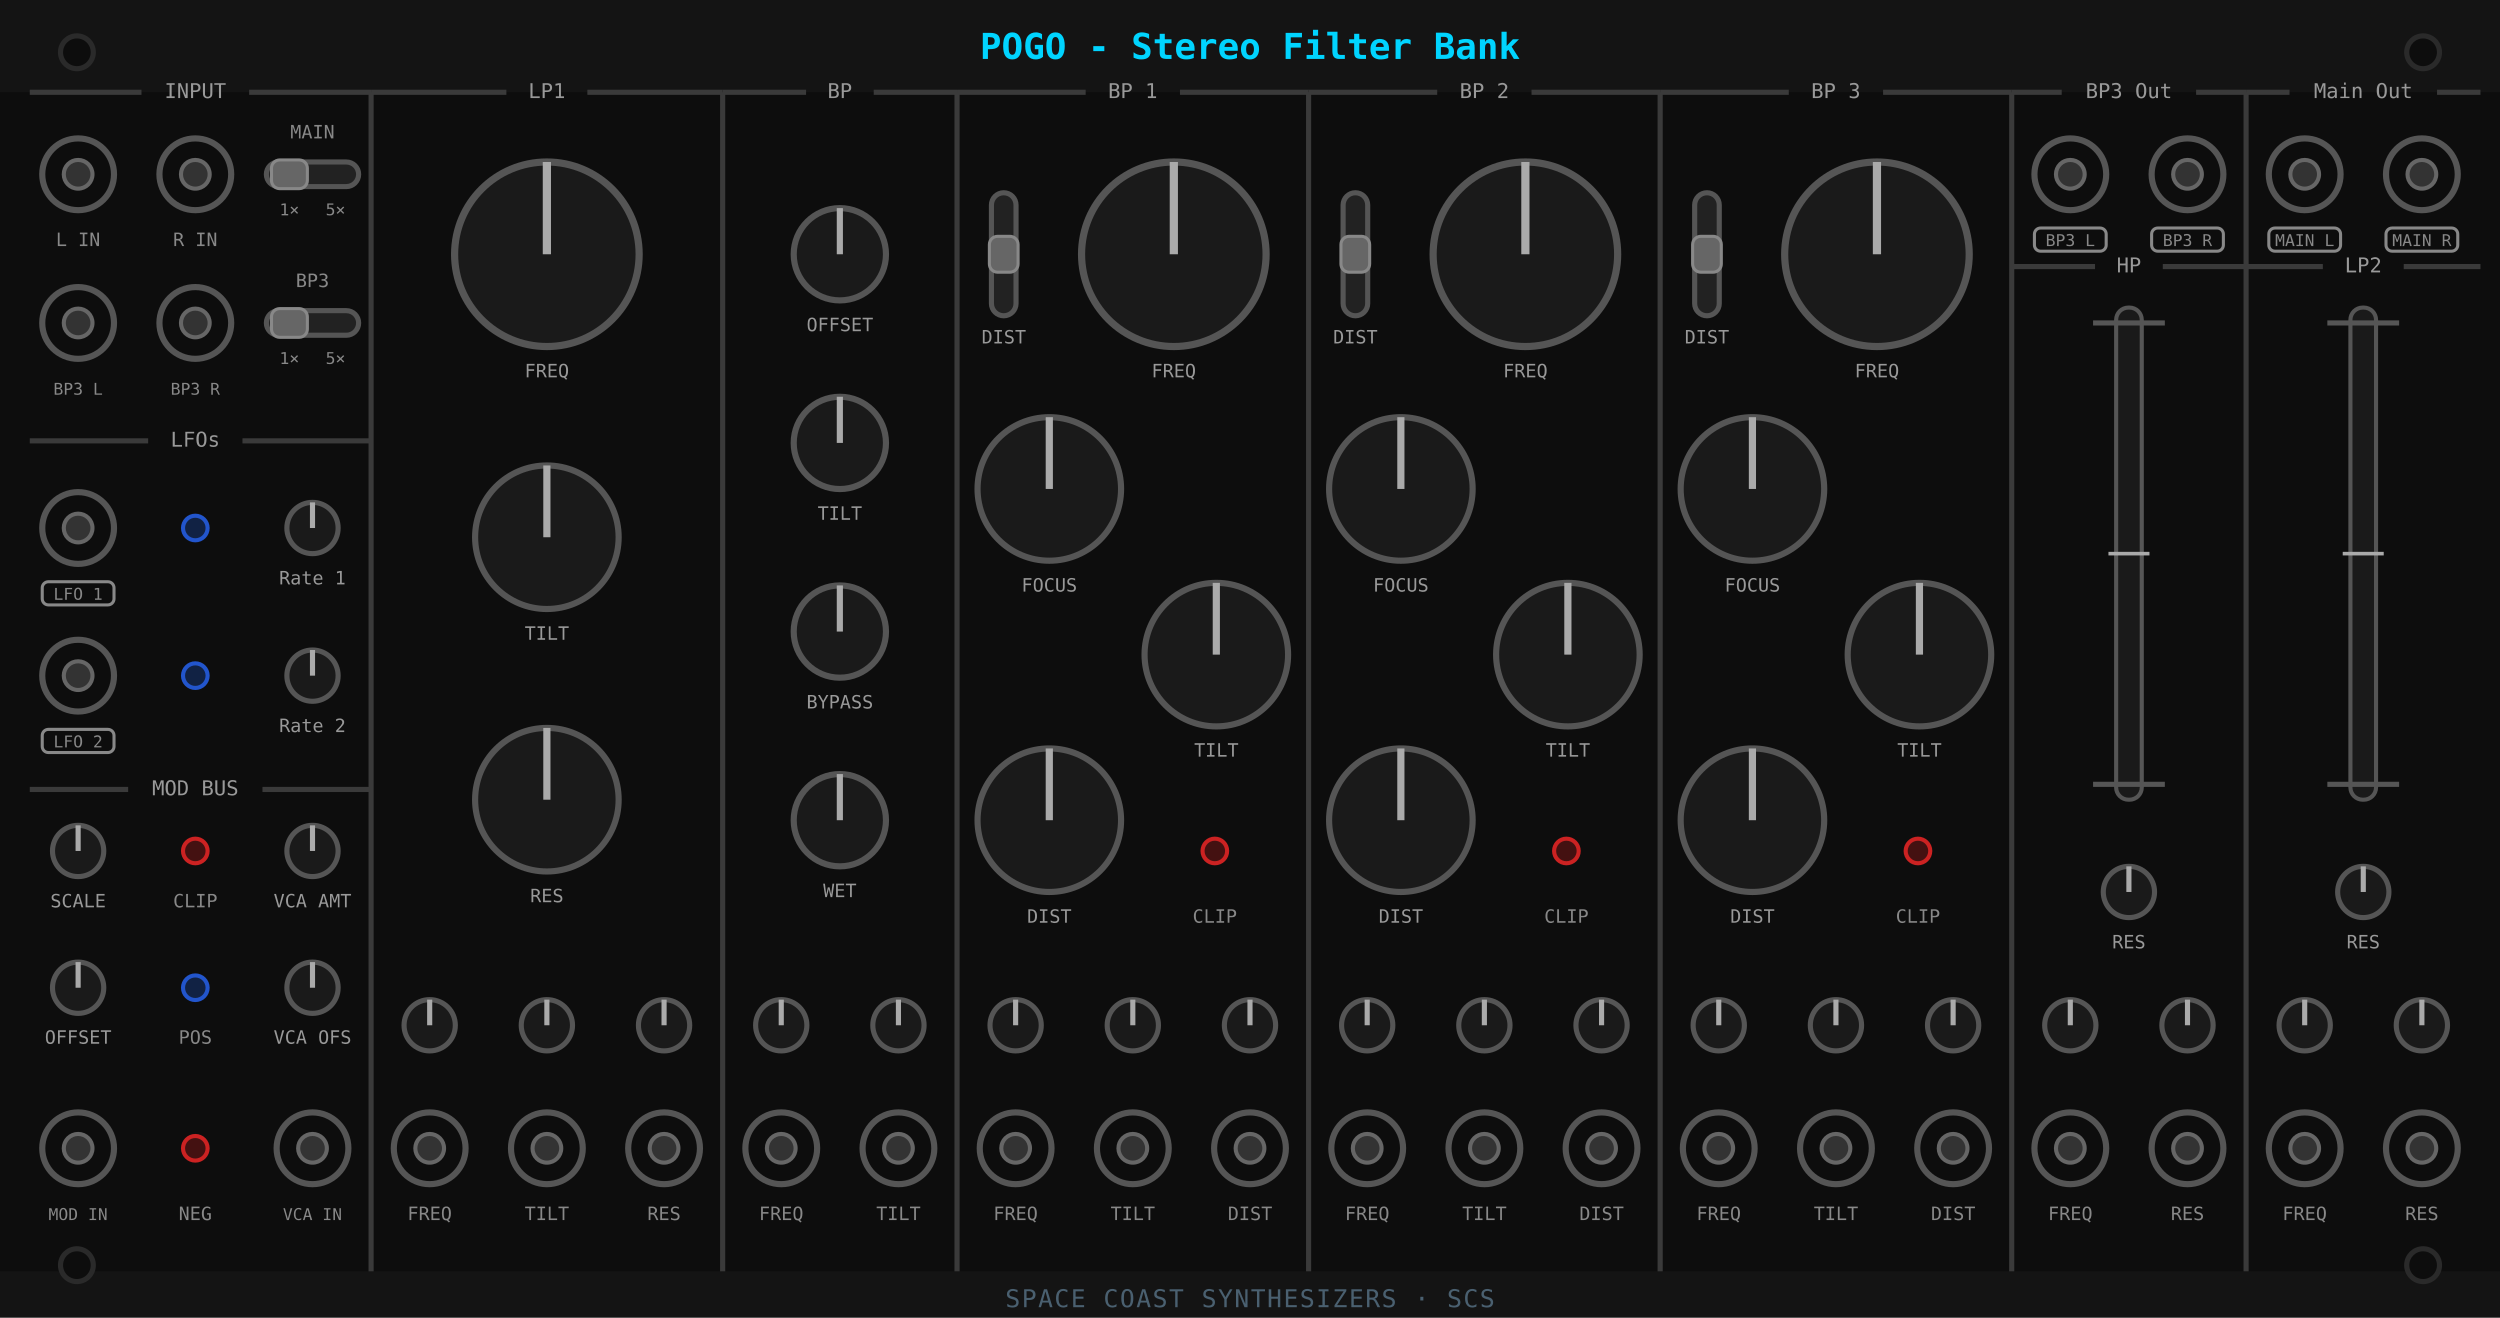
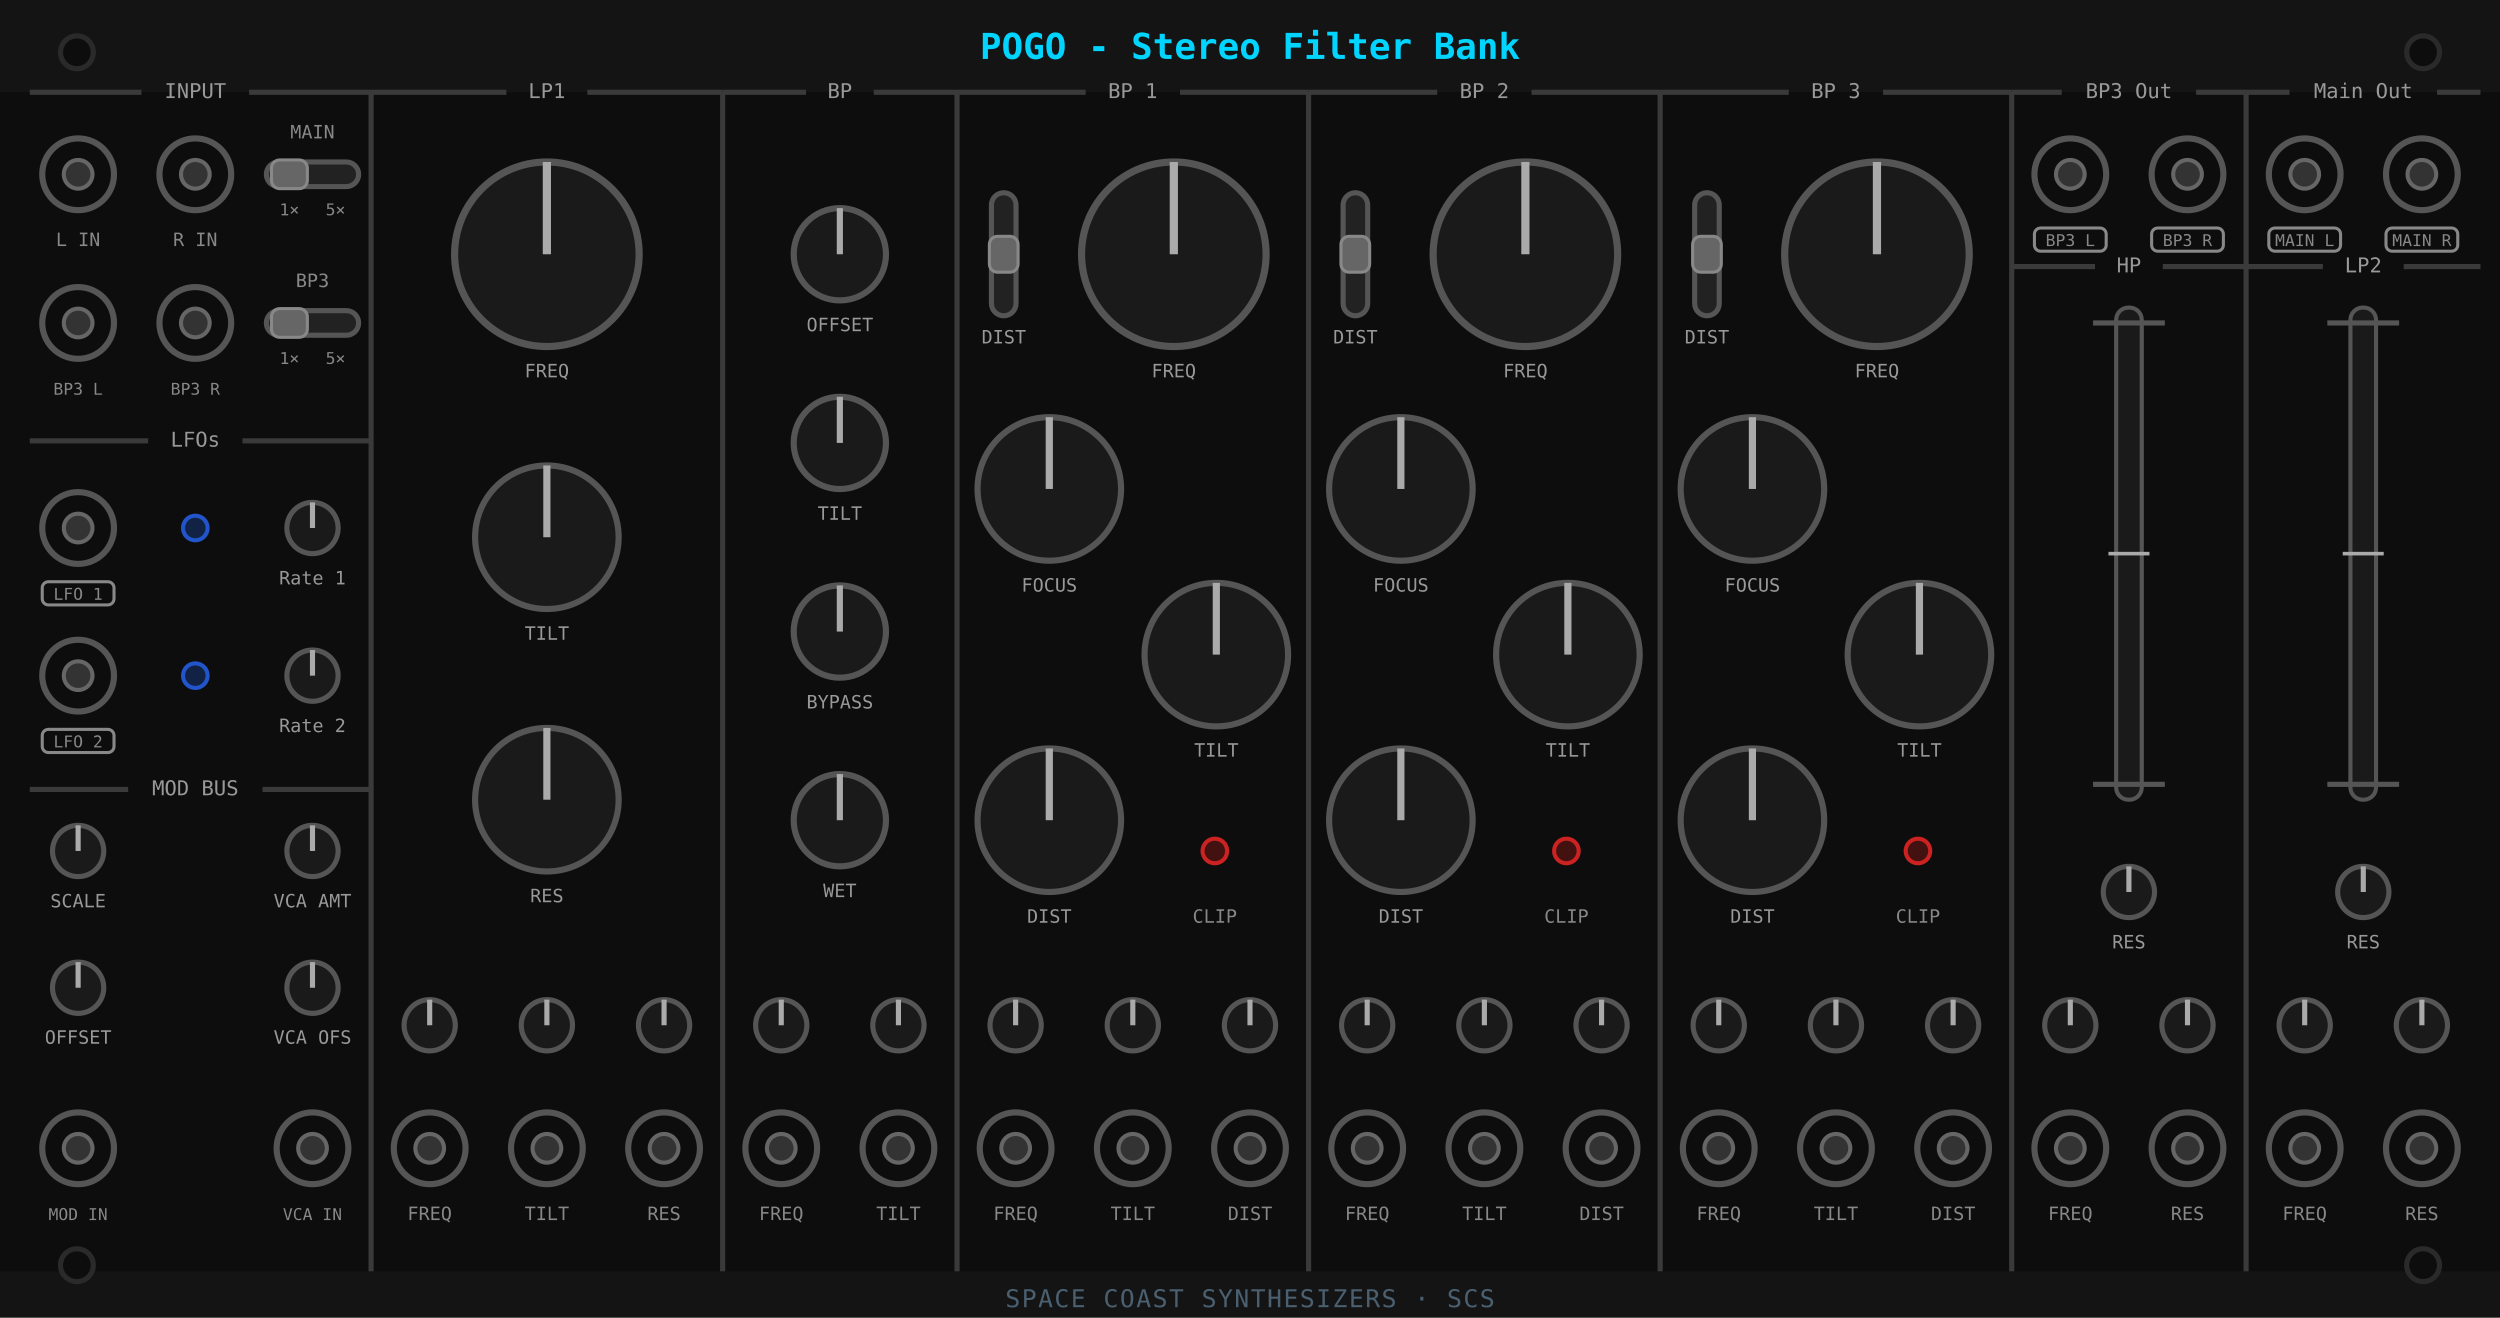
<svg xmlns="http://www.w3.org/2000/svg" width="243.84mm" height="128.5mm" viewBox="0 0 243.84 128.5">
  <rect x="0" y="0" width="243.84" height="128.5" fill="#0d0d0d" />
  <rect x="0" y="0" width="243.84" height="9.0" fill="#141414" />
  <rect x="0" y="124.0" width="243.84" height="4.5" fill="#141414" />
  <circle cx="7.5" cy="5.1" r="1.6" fill="#0d0d0d" stroke="#2a2a2a" stroke-width="0.5" />
  <circle cx="236.34" cy="5.1" r="1.6" fill="#0d0d0d" stroke="#2a2a2a" stroke-width="0.5" />
  <circle cx="7.5" cy="123.4" r="1.6" fill="#0d0d0d" stroke="#2a2a2a" stroke-width="0.5" />
  <circle cx="236.34" cy="123.4" r="1.6" fill="#0d0d0d" stroke="#2a2a2a" stroke-width="0.5" />
  <text x="121.92" y="5.75" fill="#00d4ff" font-family="monospace" font-size="3.5" font-weight="bold" text-anchor="middle">POGO - Stereo Filter Bank</text>
  <text x="121.92" y="127.5" fill="#4a6070" font-family="monospace" font-size="2.4" text-anchor="middle" letter-spacing="0.15">SPACE COAST SYNTHESIZERS  ·  SCS</text>
  <line x1="36.195" y1="9.0" x2="36.195" y2="124.0" stroke="#3a3a3a" stroke-width="0.5" />
  <line x1="70.485" y1="9.0" x2="70.485" y2="124.0" stroke="#3a3a3a" stroke-width="0.5" />
  <line x1="93.345" y1="9.0" x2="93.345" y2="124.0" stroke="#3a3a3a" stroke-width="0.5" />
  <line x1="127.635" y1="9.0" x2="127.635" y2="124.0" stroke="#3a3a3a" stroke-width="0.5" />
  <line x1="161.925" y1="9.0" x2="161.925" y2="124.0" stroke="#3a3a3a" stroke-width="0.5" />
  <line x1="196.215" y1="9.0" x2="196.215" y2="124.0" stroke="#3a3a3a" stroke-width="0.5" />
  <line x1="219.075" y1="9.0" x2="219.075" y2="124.0" stroke="#3a3a3a" stroke-width="0.5" />
  <line x1="2.905" y1="9.0" x2="13.80" y2="9.0" stroke="#3a3a3a" stroke-width="0.5" />
  <line x1="24.30" y1="9.0" x2="36.195" y2="9.0" stroke="#3a3a3a" stroke-width="0.5" />
  <text x="19.05" y="9.0" fill="#999" font-family="monospace" font-size="2.0" text-anchor="middle" dominant-baseline="middle">INPUT</text>
  <line x1="2.905" y1="43.0" x2="14.45" y2="43.0" stroke="#3a3a3a" stroke-width="0.5" />
  <line x1="23.65" y1="43.0" x2="36.195" y2="43.0" stroke="#3a3a3a" stroke-width="0.5" />
  <text x="19.05" y="43.0" fill="#999" font-family="monospace" font-size="2.0" text-anchor="middle" dominant-baseline="middle">LFOs</text>
  <line x1="2.905" y1="77.0" x2="12.50" y2="77.0" stroke="#3a3a3a" stroke-width="0.5" />
  <line x1="25.60" y1="77.0" x2="36.195" y2="77.0" stroke="#3a3a3a" stroke-width="0.5" />
  <text x="19.05" y="77.0" fill="#999" font-family="monospace" font-size="2.0" text-anchor="middle" dominant-baseline="middle">MOD BUS</text>
  <line x1="36.195" y1="9.0" x2="49.39" y2="9.0" stroke="#3a3a3a" stroke-width="0.5" />
  <line x1="57.29" y1="9.0" x2="70.485" y2="9.0" stroke="#3a3a3a" stroke-width="0.5" />
  <text x="53.34" y="9.0" fill="#999" font-family="monospace" font-size="2.0" text-anchor="middle" dominant-baseline="middle">LP1</text>
  <line x1="70.485" y1="9.0" x2="78.62" y2="9.0" stroke="#3a3a3a" stroke-width="0.5" />
  <line x1="85.22" y1="9.0" x2="93.345" y2="9.0" stroke="#3a3a3a" stroke-width="0.5" />
  <text x="81.915" y="9.0" fill="#999" font-family="monospace" font-size="2.0" text-anchor="middle" dominant-baseline="middle">BP</text>
  <line x1="93.345" y1="9.0" x2="105.89" y2="9.0" stroke="#3a3a3a" stroke-width="0.5" />
  <line x1="115.09" y1="9.0" x2="127.635" y2="9.0" stroke="#3a3a3a" stroke-width="0.5" />
  <text x="110.49" y="9.0" fill="#999" font-family="monospace" font-size="2.0" text-anchor="middle" dominant-baseline="middle">BP 1</text>
  <line x1="127.635" y1="9.0" x2="140.18" y2="9.0" stroke="#3a3a3a" stroke-width="0.5" />
  <line x1="149.38" y1="9.0" x2="161.925" y2="9.0" stroke="#3a3a3a" stroke-width="0.5" />
  <text x="144.78" y="9.0" fill="#999" font-family="monospace" font-size="2.0" text-anchor="middle" dominant-baseline="middle">BP 2</text>
  <line x1="161.925" y1="9.0" x2="174.47" y2="9.0" stroke="#3a3a3a" stroke-width="0.5" />
  <line x1="183.67" y1="9.0" x2="196.215" y2="9.0" stroke="#3a3a3a" stroke-width="0.5" />
  <text x="179.07" y="9.0" fill="#999" font-family="monospace" font-size="2.0" text-anchor="middle" dominant-baseline="middle">BP 3</text>
  <line x1="196.215" y1="9.0" x2="201.09" y2="9.0" stroke="#3a3a3a" stroke-width="0.5" />
  <line x1="214.20" y1="9.0" x2="219.075" y2="9.0" stroke="#3a3a3a" stroke-width="0.5" />
  <text x="207.645" y="9.0" fill="#999" font-family="monospace" font-size="2.0" text-anchor="middle" dominant-baseline="middle">BP3 Out</text>
  <line x1="196.215" y1="26.0" x2="204.34" y2="26.0" stroke="#3a3a3a" stroke-width="0.5" />
  <line x1="210.95" y1="26.0" x2="219.075" y2="26.0" stroke="#3a3a3a" stroke-width="0.5" />
  <text x="207.645" y="26.0" fill="#999" font-family="monospace" font-size="2.0" text-anchor="middle" dominant-baseline="middle">HP</text>
  <line x1="219.075" y1="9.0" x2="223.31" y2="9.0" stroke="#3a3a3a" stroke-width="0.5" />
  <line x1="237.70" y1="9.0" x2="241.935" y2="9.0" stroke="#3a3a3a" stroke-width="0.5" />
  <text x="230.505" y="9.0" fill="#999" font-family="monospace" font-size="2.0" text-anchor="middle" dominant-baseline="middle">Main Out</text>
  <line x1="219.075" y1="26.0" x2="226.56" y2="26.0" stroke="#3a3a3a" stroke-width="0.5" />
  <line x1="234.45" y1="26.0" x2="241.935" y2="26.0" stroke="#3a3a3a" stroke-width="0.5" />
  <text x="230.505" y="26.0" fill="#999" font-family="monospace" font-size="2.0" text-anchor="middle" dominant-baseline="middle">LP2</text>
  <circle cx="7.62" cy="17.0" r="3.5" fill="none" stroke="#555" stroke-width="0.6" />
  <circle cx="7.62" cy="17.0" r="1.4" fill="#333" stroke="#666" stroke-width="0.4" />
  <text x="7.62" y="24.0" fill="#888" font-family="monospace" font-size="1.8" text-anchor="middle">L IN</text>
  <circle cx="19.05" cy="17.0" r="3.5" fill="none" stroke="#555" stroke-width="0.6" />
  <circle cx="19.05" cy="17.0" r="1.4" fill="#333" stroke="#666" stroke-width="0.4" />
  <text x="19.05" y="24.0" fill="#888" font-family="monospace" font-size="1.8" text-anchor="middle">R IN</text>
  <text x="30.48" y="13.5" fill="#888" font-family="monospace" font-size="1.8" text-anchor="middle">MAIN</text>
  <rect x="25.98" y="15.80" width="9" height="2.4" rx="1.2" fill="#222" stroke="#555" stroke-width="0.5" />
  <rect x="26.48" y="15.60" width="3.5" height="2.8" rx="0.8" fill="#666" stroke="#888" stroke-width="0.3" />
  <text x="28.23" y="21.0" fill="#888" font-family="monospace" font-size="1.6" text-anchor="middle">1×</text>
  <text x="32.73" y="21.0" fill="#888" font-family="monospace" font-size="1.6" text-anchor="middle">5×</text>
  <circle cx="7.62" cy="31.5" r="3.5" fill="none" stroke="#555" stroke-width="0.6" />
  <circle cx="7.62" cy="31.5" r="1.4" fill="#333" stroke="#666" stroke-width="0.4" />
  <text x="7.62" y="38.5" fill="#888" font-family="monospace" font-size="1.6" text-anchor="middle">BP3 L</text>
  <circle cx="19.05" cy="31.5" r="3.5" fill="none" stroke="#555" stroke-width="0.6" />
  <circle cx="19.05" cy="31.5" r="1.4" fill="#333" stroke="#666" stroke-width="0.4" />
  <text x="19.05" y="38.5" fill="#888" font-family="monospace" font-size="1.6" text-anchor="middle">BP3 R</text>
  <text x="30.48" y="28.0" fill="#888" font-family="monospace" font-size="1.8" text-anchor="middle">BP3</text>
  <rect x="25.98" y="30.30" width="9" height="2.4" rx="1.2" fill="#222" stroke="#555" stroke-width="0.5" />
  <rect x="26.48" y="30.10" width="3.5" height="2.8" rx="0.8" fill="#666" stroke="#888" stroke-width="0.3" />
  <text x="28.23" y="35.5" fill="#888" font-family="monospace" font-size="1.6" text-anchor="middle">1×</text>
  <text x="32.73" y="35.5" fill="#888" font-family="monospace" font-size="1.6" text-anchor="middle">5×</text>
  <circle cx="7.62" cy="51.5" r="3.5" fill="none" stroke="#555" stroke-width="0.6" />
  <circle cx="7.62" cy="51.5" r="1.4" fill="#333" stroke="#666" stroke-width="0.4" />
  <rect x="4.12" y="56.74" width="7.0" height="2.26" rx="0.6" fill="none" stroke="#888" stroke-width="0.3" />
  <text x="7.62" y="58.5" fill="#888" font-family="monospace" font-size="1.6" text-anchor="middle">LFO 1</text>
  <circle cx="19.05" cy="51.5" r="1.2" fill="#112244" stroke="#2255cc" stroke-width="0.4" />
  <circle cx="30.48" cy="51.5" r="2.5" fill="#1a1a1a" stroke="#555" stroke-width="0.5" />
  <line x1="30.48" y1="51.5" x2="30.48" y2="49.0" stroke="#aaa" stroke-width="0.5" />
  <text x="30.48" y="57.0" fill="#999" font-family="monospace" font-size="1.8" text-anchor="middle">Rate 1</text>
  <circle cx="7.62" cy="65.9" r="3.5" fill="none" stroke="#555" stroke-width="0.6" />
  <circle cx="7.62" cy="65.9" r="1.4" fill="#333" stroke="#666" stroke-width="0.4" />
  <rect x="4.12" y="71.14" width="7.0" height="2.26" rx="0.6" fill="none" stroke="#888" stroke-width="0.3" />
  <text x="7.62" y="72.9" fill="#888" font-family="monospace" font-size="1.6" text-anchor="middle">LFO 2</text>
  <circle cx="19.05" cy="65.9" r="1.2" fill="#112244" stroke="#2255cc" stroke-width="0.4" />
  <circle cx="30.48" cy="65.9" r="2.5" fill="#1a1a1a" stroke="#555" stroke-width="0.5" />
  <line x1="30.48" y1="65.9" x2="30.48" y2="63.4" stroke="#aaa" stroke-width="0.5" />
  <text x="30.48" y="71.4" fill="#999" font-family="monospace" font-size="1.8" text-anchor="middle">Rate 2</text>
  <circle cx="7.62" cy="83.0" r="2.5" fill="#1a1a1a" stroke="#555" stroke-width="0.5" />
  <line x1="7.62" y1="83.0" x2="7.62" y2="80.5" stroke="#aaa" stroke-width="0.5" />
  <text x="7.62" y="88.5" fill="#999" font-family="monospace" font-size="1.8" text-anchor="middle">SCALE</text>
  <circle cx="30.48" cy="83.0" r="2.5" fill="#1a1a1a" stroke="#555" stroke-width="0.5" />
  <line x1="30.48" y1="83.0" x2="30.48" y2="80.5" stroke="#aaa" stroke-width="0.5" />
  <text x="30.48" y="88.5" fill="#999" font-family="monospace" font-size="1.8" text-anchor="middle">VCA AMT</text>
-   <circle cx="19.05" cy="83.0" r="1.2" fill="#441111" stroke="#cc2222" stroke-width="0.4" />
-   <text x="19.05" y="88.5" fill="#888" font-family="monospace" font-size="1.8" text-anchor="middle">CLIP</text>
  <circle cx="7.62" cy="96.34" r="2.5" fill="#1a1a1a" stroke="#555" stroke-width="0.5" />
  <line x1="7.62" y1="96.34" x2="7.62" y2="93.84" stroke="#aaa" stroke-width="0.5" />
  <text x="7.62" y="101.8" fill="#999" font-family="monospace" font-size="1.8" text-anchor="middle">OFFSET</text>
  <circle cx="30.48" cy="96.34" r="2.5" fill="#1a1a1a" stroke="#555" stroke-width="0.5" />
  <line x1="30.48" y1="96.34" x2="30.48" y2="93.84" stroke="#aaa" stroke-width="0.5" />
  <text x="30.48" y="101.8" fill="#999" font-family="monospace" font-size="1.8" text-anchor="middle">VCA OFS</text>
-   <circle cx="19.05" cy="96.34" r="1.2" fill="#112244" stroke="#2255cc" stroke-width="0.4" />
-   <text x="19.05" y="101.8" fill="#888" font-family="monospace" font-size="1.8" text-anchor="middle">POS</text>
  <circle cx="7.62" cy="112.0" r="3.5" fill="none" stroke="#555" stroke-width="0.6" />
  <circle cx="7.62" cy="112.0" r="1.4" fill="#333" stroke="#666" stroke-width="0.4" />
  <text x="7.62" y="119.0" fill="#888" font-family="monospace" font-size="1.6" text-anchor="middle">MOD IN</text>
-   <circle cx="19.05" cy="112.0" r="1.2" fill="#441111" stroke="#cc2222" stroke-width="0.4" />
-   <text x="19.05" y="119.0" fill="#888" font-family="monospace" font-size="1.8" text-anchor="middle">NEG</text>
  <circle cx="30.48" cy="112.0" r="3.5" fill="none" stroke="#555" stroke-width="0.6" />
  <circle cx="30.48" cy="112.0" r="1.4" fill="#333" stroke="#666" stroke-width="0.4" />
  <text x="30.48" y="119.0" fill="#888" font-family="monospace" font-size="1.6" text-anchor="middle">VCA IN</text>
  <circle cx="53.34" cy="24.8" r="9.0" fill="#1a1a1a" stroke="#555" stroke-width="0.7" />
  <line x1="53.34" y1="24.8" x2="53.34" y2="15.8" stroke="#aaa" stroke-width="0.8" />
  <text x="53.34" y="36.8" fill="#999" font-family="monospace" font-size="1.8" text-anchor="middle">FREQ</text>
  <circle cx="53.34" cy="52.4" r="7.0" fill="#1a1a1a" stroke="#555" stroke-width="0.6" />
  <line x1="53.34" y1="52.4" x2="53.34" y2="45.4" stroke="#aaa" stroke-width="0.7" />
  <text x="53.34" y="62.4" fill="#999" font-family="monospace" font-size="1.8" text-anchor="middle">TILT</text>
  <circle cx="53.34" cy="78.0" r="7.0" fill="#1a1a1a" stroke="#555" stroke-width="0.6" />
  <line x1="53.34" y1="78.0" x2="53.34" y2="71.0" stroke="#aaa" stroke-width="0.7" />
  <text x="53.34" y="88.0" fill="#999" font-family="monospace" font-size="1.8" text-anchor="middle">RES</text>
  <circle cx="41.91" cy="100.0" r="2.5" fill="#1a1a1a" stroke="#555" stroke-width="0.5" />
  <line x1="41.91" y1="100.0" x2="41.91" y2="97.5" stroke="#aaa" stroke-width="0.5" />
  <text x="41.91" y="105.5" fill="#999" font-family="monospace" font-size="1.8" text-anchor="middle" />
  <circle cx="53.34" cy="100.0" r="2.5" fill="#1a1a1a" stroke="#555" stroke-width="0.5" />
  <line x1="53.34" y1="100.0" x2="53.34" y2="97.5" stroke="#aaa" stroke-width="0.5" />
  <text x="53.34" y="105.5" fill="#999" font-family="monospace" font-size="1.8" text-anchor="middle" />
  <circle cx="64.77" cy="100.0" r="2.5" fill="#1a1a1a" stroke="#555" stroke-width="0.5" />
  <line x1="64.77" y1="100.0" x2="64.77" y2="97.5" stroke="#aaa" stroke-width="0.5" />
  <text x="64.77" y="105.5" fill="#999" font-family="monospace" font-size="1.8" text-anchor="middle" />
  <circle cx="41.91" cy="112.0" r="3.5" fill="none" stroke="#555" stroke-width="0.6" />
  <circle cx="41.91" cy="112.0" r="1.4" fill="#333" stroke="#666" stroke-width="0.4" />
  <text x="41.91" y="119.0" fill="#888" font-family="monospace" font-size="1.8" text-anchor="middle">FREQ</text>
  <circle cx="53.34" cy="112.0" r="3.5" fill="none" stroke="#555" stroke-width="0.6" />
  <circle cx="53.34" cy="112.0" r="1.4" fill="#333" stroke="#666" stroke-width="0.4" />
  <text x="53.34" y="119.0" fill="#888" font-family="monospace" font-size="1.8" text-anchor="middle">TILT</text>
  <circle cx="64.77" cy="112.0" r="3.5" fill="none" stroke="#555" stroke-width="0.6" />
  <circle cx="64.77" cy="112.0" r="1.4" fill="#333" stroke="#666" stroke-width="0.4" />
  <text x="64.77" y="119.0" fill="#888" font-family="monospace" font-size="1.8" text-anchor="middle">RES</text>
  <circle cx="81.915" cy="24.8" r="4.5" fill="#1a1a1a" stroke="#555" stroke-width="0.6" />
  <line x1="81.915" y1="24.8" x2="81.915" y2="20.3" stroke="#aaa" stroke-width="0.6" />
  <text x="81.915" y="32.3" fill="#999" font-family="monospace" font-size="1.8" text-anchor="middle">OFFSET</text>
  <circle cx="81.915" cy="43.2" r="4.5" fill="#1a1a1a" stroke="#555" stroke-width="0.6" />
  <line x1="81.915" y1="43.2" x2="81.915" y2="38.7" stroke="#aaa" stroke-width="0.6" />
  <text x="81.915" y="50.7" fill="#999" font-family="monospace" font-size="1.8" text-anchor="middle">TILT</text>
  <circle cx="81.915" cy="61.6" r="4.5" fill="#1a1a1a" stroke="#555" stroke-width="0.6" />
  <line x1="81.915" y1="61.6" x2="81.915" y2="57.1" stroke="#aaa" stroke-width="0.6" />
  <text x="81.915" y="69.1" fill="#999" font-family="monospace" font-size="1.8" text-anchor="middle">BYPASS</text>
  <circle cx="81.915" cy="80.0" r="4.5" fill="#1a1a1a" stroke="#555" stroke-width="0.6" />
  <line x1="81.915" y1="80.0" x2="81.915" y2="75.5" stroke="#aaa" stroke-width="0.6" />
  <text x="81.915" y="87.5" fill="#999" font-family="monospace" font-size="1.8" text-anchor="middle">WET</text>
  <circle cx="76.2" cy="100.0" r="2.5" fill="#1a1a1a" stroke="#555" stroke-width="0.5" />
  <line x1="76.2" y1="100.0" x2="76.2" y2="97.5" stroke="#aaa" stroke-width="0.5" />
  <text x="76.2" y="105.5" fill="#999" font-family="monospace" font-size="1.8" text-anchor="middle" />
  <circle cx="87.63" cy="100.0" r="2.5" fill="#1a1a1a" stroke="#555" stroke-width="0.5" />
  <line x1="87.63" y1="100.0" x2="87.63" y2="97.5" stroke="#aaa" stroke-width="0.5" />
  <text x="87.63" y="105.5" fill="#999" font-family="monospace" font-size="1.8" text-anchor="middle" />
  <circle cx="76.2" cy="112.0" r="3.5" fill="none" stroke="#555" stroke-width="0.6" />
  <circle cx="76.2" cy="112.0" r="1.4" fill="#333" stroke="#666" stroke-width="0.4" />
  <text x="76.2" y="119.0" fill="#888" font-family="monospace" font-size="1.8" text-anchor="middle">FREQ</text>
  <circle cx="87.63" cy="112.0" r="3.5" fill="none" stroke="#555" stroke-width="0.6" />
  <circle cx="87.63" cy="112.0" r="1.4" fill="#333" stroke="#666" stroke-width="0.4" />
  <text x="87.63" y="119.0" fill="#888" font-family="monospace" font-size="1.8" text-anchor="middle">TILT</text>
  <rect x="96.70" y="18.8" width="2.4" height="12.0" rx="1.2" fill="#222" stroke="#555" stroke-width="0.5" />
  <rect x="96.50" y="23.05" width="2.8" height="3.5" rx="0.8" fill="#666" stroke="#888" stroke-width="0.3" />
  <text x="97.905" y="33.5" fill="#999" font-family="monospace" font-size="1.8" text-anchor="middle">DIST</text>
  <circle cx="114.49" cy="24.8" r="9.0" fill="#1a1a1a" stroke="#555" stroke-width="0.7" />
  <line x1="114.49" y1="24.8" x2="114.49" y2="15.8" stroke="#aaa" stroke-width="0.8" />
  <text x="114.49" y="36.8" fill="#999" font-family="monospace" font-size="1.8" text-anchor="middle">FREQ</text>
  <circle cx="102.345" cy="47.69" r="7.0" fill="#1a1a1a" stroke="#555" stroke-width="0.6" />
  <line x1="102.345" y1="47.69" x2="102.345" y2="40.69" stroke="#aaa" stroke-width="0.7" />
  <text x="102.345" y="57.7" fill="#999" font-family="monospace" font-size="1.8" text-anchor="middle">FOCUS</text>
  <circle cx="118.635" cy="63.85" r="7.0" fill="#1a1a1a" stroke="#555" stroke-width="0.6" />
  <line x1="118.635" y1="63.85" x2="118.635" y2="56.85" stroke="#aaa" stroke-width="0.7" />
  <text x="118.635" y="73.8" fill="#999" font-family="monospace" font-size="1.8" text-anchor="middle">TILT</text>
  <circle cx="102.345" cy="80.0" r="7.0" fill="#1a1a1a" stroke="#555" stroke-width="0.6" />
  <line x1="102.345" y1="80.0" x2="102.345" y2="73.0" stroke="#aaa" stroke-width="0.7" />
  <text x="102.345" y="90.0" fill="#999" font-family="monospace" font-size="1.8" text-anchor="middle">DIST</text>
  <circle cx="118.49" cy="83.0" r="1.2" fill="#441111" stroke="#cc2222" stroke-width="0.4" />
  <text x="118.49" y="90.0" fill="#888" font-family="monospace" font-size="1.8" text-anchor="middle">CLIP</text>
  <circle cx="99.06" cy="100.0" r="2.5" fill="#1a1a1a" stroke="#555" stroke-width="0.5" />
  <line x1="99.06" y1="100.0" x2="99.06" y2="97.5" stroke="#aaa" stroke-width="0.5" />
  <text x="99.06" y="105.5" fill="#999" font-family="monospace" font-size="1.8" text-anchor="middle" />
  <circle cx="110.49" cy="100.0" r="2.5" fill="#1a1a1a" stroke="#555" stroke-width="0.5" />
  <line x1="110.49" y1="100.0" x2="110.49" y2="97.5" stroke="#aaa" stroke-width="0.5" />
  <text x="110.49" y="105.5" fill="#999" font-family="monospace" font-size="1.8" text-anchor="middle" />
  <circle cx="121.92" cy="100.0" r="2.5" fill="#1a1a1a" stroke="#555" stroke-width="0.5" />
  <line x1="121.92" y1="100.0" x2="121.92" y2="97.5" stroke="#aaa" stroke-width="0.5" />
  <text x="121.92" y="105.5" fill="#999" font-family="monospace" font-size="1.8" text-anchor="middle" />
  <circle cx="99.06" cy="112.0" r="3.5" fill="none" stroke="#555" stroke-width="0.6" />
  <circle cx="99.06" cy="112.0" r="1.4" fill="#333" stroke="#666" stroke-width="0.4" />
  <text x="99.06" y="119.0" fill="#888" font-family="monospace" font-size="1.8" text-anchor="middle">FREQ</text>
  <circle cx="110.49" cy="112.0" r="3.5" fill="none" stroke="#555" stroke-width="0.6" />
  <circle cx="110.49" cy="112.0" r="1.4" fill="#333" stroke="#666" stroke-width="0.4" />
  <text x="110.49" y="119.0" fill="#888" font-family="monospace" font-size="1.8" text-anchor="middle">TILT</text>
  <circle cx="121.92" cy="112.0" r="3.5" fill="none" stroke="#555" stroke-width="0.6" />
  <circle cx="121.92" cy="112.0" r="1.4" fill="#333" stroke="#666" stroke-width="0.4" />
  <text x="121.92" y="119.0" fill="#888" font-family="monospace" font-size="1.8" text-anchor="middle">DIST</text>
  <rect x="131.00" y="18.8" width="2.4" height="12.0" rx="1.2" fill="#222" stroke="#555" stroke-width="0.5" />
  <rect x="130.79" y="23.05" width="2.8" height="3.5" rx="0.8" fill="#666" stroke="#888" stroke-width="0.3" />
  <text x="132.195" y="33.5" fill="#999" font-family="monospace" font-size="1.8" text-anchor="middle">DIST</text>
  <circle cx="148.78" cy="24.8" r="9.0" fill="#1a1a1a" stroke="#555" stroke-width="0.7" />
  <line x1="148.78" y1="24.8" x2="148.78" y2="15.8" stroke="#aaa" stroke-width="0.8" />
  <text x="148.78" y="36.8" fill="#999" font-family="monospace" font-size="1.8" text-anchor="middle">FREQ</text>
  <circle cx="136.635" cy="47.69" r="7.0" fill="#1a1a1a" stroke="#555" stroke-width="0.6" />
  <line x1="136.635" y1="47.69" x2="136.635" y2="40.69" stroke="#aaa" stroke-width="0.7" />
  <text x="136.635" y="57.7" fill="#999" font-family="monospace" font-size="1.8" text-anchor="middle">FOCUS</text>
  <circle cx="152.925" cy="63.85" r="7.0" fill="#1a1a1a" stroke="#555" stroke-width="0.6" />
  <line x1="152.925" y1="63.85" x2="152.925" y2="56.85" stroke="#aaa" stroke-width="0.7" />
  <text x="152.925" y="73.8" fill="#999" font-family="monospace" font-size="1.8" text-anchor="middle">TILT</text>
  <circle cx="136.635" cy="80.0" r="7.0" fill="#1a1a1a" stroke="#555" stroke-width="0.6" />
  <line x1="136.635" y1="80.0" x2="136.635" y2="73.0" stroke="#aaa" stroke-width="0.7" />
  <text x="136.635" y="90.0" fill="#999" font-family="monospace" font-size="1.8" text-anchor="middle">DIST</text>
  <circle cx="152.78" cy="83.0" r="1.2" fill="#441111" stroke="#cc2222" stroke-width="0.4" />
  <text x="152.78" y="90.0" fill="#888" font-family="monospace" font-size="1.8" text-anchor="middle">CLIP</text>
  <circle cx="133.35" cy="100.0" r="2.5" fill="#1a1a1a" stroke="#555" stroke-width="0.5" />
  <line x1="133.35" y1="100.0" x2="133.35" y2="97.5" stroke="#aaa" stroke-width="0.5" />
  <text x="133.35" y="105.5" fill="#999" font-family="monospace" font-size="1.8" text-anchor="middle" />
  <circle cx="144.78" cy="100.0" r="2.5" fill="#1a1a1a" stroke="#555" stroke-width="0.5" />
  <line x1="144.78" y1="100.0" x2="144.78" y2="97.5" stroke="#aaa" stroke-width="0.5" />
  <text x="144.78" y="105.5" fill="#999" font-family="monospace" font-size="1.8" text-anchor="middle" />
  <circle cx="156.21" cy="100.0" r="2.5" fill="#1a1a1a" stroke="#555" stroke-width="0.5" />
  <line x1="156.21" y1="100.0" x2="156.21" y2="97.5" stroke="#aaa" stroke-width="0.5" />
  <text x="156.21" y="105.5" fill="#999" font-family="monospace" font-size="1.8" text-anchor="middle" />
  <circle cx="133.35" cy="112.0" r="3.5" fill="none" stroke="#555" stroke-width="0.6" />
  <circle cx="133.35" cy="112.0" r="1.4" fill="#333" stroke="#666" stroke-width="0.4" />
  <text x="133.35" y="119.0" fill="#888" font-family="monospace" font-size="1.8" text-anchor="middle">FREQ</text>
  <circle cx="144.78" cy="112.0" r="3.5" fill="none" stroke="#555" stroke-width="0.6" />
  <circle cx="144.78" cy="112.0" r="1.4" fill="#333" stroke="#666" stroke-width="0.4" />
  <text x="144.78" y="119.0" fill="#888" font-family="monospace" font-size="1.8" text-anchor="middle">TILT</text>
  <circle cx="156.21" cy="112.0" r="3.5" fill="none" stroke="#555" stroke-width="0.6" />
  <circle cx="156.21" cy="112.0" r="1.4" fill="#333" stroke="#666" stroke-width="0.4" />
  <text x="156.21" y="119.0" fill="#888" font-family="monospace" font-size="1.8" text-anchor="middle">DIST</text>
  <rect x="165.29" y="18.8" width="2.4" height="12.0" rx="1.2" fill="#222" stroke="#555" stroke-width="0.5" />
  <rect x="165.09" y="23.05" width="2.8" height="3.5" rx="0.8" fill="#666" stroke="#888" stroke-width="0.3" />
  <text x="166.485" y="33.5" fill="#999" font-family="monospace" font-size="1.8" text-anchor="middle">DIST</text>
  <circle cx="183.07" cy="24.8" r="9.0" fill="#1a1a1a" stroke="#555" stroke-width="0.7" />
  <line x1="183.07" y1="24.8" x2="183.07" y2="15.8" stroke="#aaa" stroke-width="0.8" />
  <text x="183.07" y="36.8" fill="#999" font-family="monospace" font-size="1.8" text-anchor="middle">FREQ</text>
  <circle cx="170.925" cy="47.69" r="7.0" fill="#1a1a1a" stroke="#555" stroke-width="0.6" />
  <line x1="170.925" y1="47.69" x2="170.925" y2="40.69" stroke="#aaa" stroke-width="0.7" />
  <text x="170.925" y="57.7" fill="#999" font-family="monospace" font-size="1.8" text-anchor="middle">FOCUS</text>
  <circle cx="187.215" cy="63.85" r="7.0" fill="#1a1a1a" stroke="#555" stroke-width="0.6" />
  <line x1="187.215" y1="63.85" x2="187.215" y2="56.85" stroke="#aaa" stroke-width="0.7" />
  <text x="187.215" y="73.8" fill="#999" font-family="monospace" font-size="1.8" text-anchor="middle">TILT</text>
  <circle cx="170.925" cy="80.0" r="7.0" fill="#1a1a1a" stroke="#555" stroke-width="0.6" />
  <line x1="170.925" y1="80.0" x2="170.925" y2="73.0" stroke="#aaa" stroke-width="0.7" />
  <text x="170.925" y="90.0" fill="#999" font-family="monospace" font-size="1.8" text-anchor="middle">DIST</text>
  <circle cx="187.07" cy="83.0" r="1.2" fill="#441111" stroke="#cc2222" stroke-width="0.4" />
  <text x="187.07" y="90.0" fill="#888" font-family="monospace" font-size="1.8" text-anchor="middle">CLIP</text>
  <circle cx="167.64" cy="100.0" r="2.5" fill="#1a1a1a" stroke="#555" stroke-width="0.5" />
  <line x1="167.64" y1="100.0" x2="167.64" y2="97.5" stroke="#aaa" stroke-width="0.5" />
  <text x="167.64" y="105.5" fill="#999" font-family="monospace" font-size="1.8" text-anchor="middle" />
  <circle cx="179.07" cy="100.0" r="2.5" fill="#1a1a1a" stroke="#555" stroke-width="0.5" />
  <line x1="179.07" y1="100.0" x2="179.07" y2="97.5" stroke="#aaa" stroke-width="0.5" />
  <text x="179.07" y="105.5" fill="#999" font-family="monospace" font-size="1.8" text-anchor="middle" />
  <circle cx="190.5" cy="100.0" r="2.5" fill="#1a1a1a" stroke="#555" stroke-width="0.5" />
  <line x1="190.5" y1="100.0" x2="190.5" y2="97.5" stroke="#aaa" stroke-width="0.5" />
  <text x="190.5" y="105.5" fill="#999" font-family="monospace" font-size="1.8" text-anchor="middle" />
  <circle cx="167.64" cy="112.0" r="3.5" fill="none" stroke="#555" stroke-width="0.6" />
  <circle cx="167.64" cy="112.0" r="1.4" fill="#333" stroke="#666" stroke-width="0.4" />
  <text x="167.64" y="119.0" fill="#888" font-family="monospace" font-size="1.8" text-anchor="middle">FREQ</text>
  <circle cx="179.07" cy="112.0" r="3.5" fill="none" stroke="#555" stroke-width="0.6" />
  <circle cx="179.07" cy="112.0" r="1.4" fill="#333" stroke="#666" stroke-width="0.4" />
  <text x="179.07" y="119.0" fill="#888" font-family="monospace" font-size="1.8" text-anchor="middle">TILT</text>
  <circle cx="190.5" cy="112.0" r="3.5" fill="none" stroke="#555" stroke-width="0.6" />
  <circle cx="190.5" cy="112.0" r="1.4" fill="#333" stroke="#666" stroke-width="0.4" />
  <text x="190.5" y="119.0" fill="#888" font-family="monospace" font-size="1.8" text-anchor="middle">DIST</text>
  <circle cx="201.93" cy="17.0" r="3.5" fill="none" stroke="#555" stroke-width="0.6" />
  <circle cx="201.93" cy="17.0" r="1.4" fill="#333" stroke="#666" stroke-width="0.4" />
  <rect x="198.43" y="22.24" width="7.0" height="2.26" rx="0.6" fill="none" stroke="#888" stroke-width="0.3" />
  <text x="201.93" y="24.0" fill="#888" font-family="monospace" font-size="1.6" text-anchor="middle">BP3 L</text>
  <circle cx="213.36" cy="17.0" r="3.5" fill="none" stroke="#555" stroke-width="0.6" />
  <circle cx="213.36" cy="17.0" r="1.4" fill="#333" stroke="#666" stroke-width="0.4" />
  <rect x="209.86" y="22.24" width="7.0" height="2.26" rx="0.6" fill="none" stroke="#888" stroke-width="0.3" />
  <text x="213.36" y="24.0" fill="#888" font-family="monospace" font-size="1.6" text-anchor="middle">BP3 R</text>
  <rect x="206.40" y="30.00" width="2.5" height="48.0" rx="1.2" fill="#1a1a1a" stroke="#555" stroke-width="0.4" />
  <line x1="204.15" y1="31.50" x2="211.15" y2="31.50" stroke="#555" stroke-width="0.5" />
  <line x1="204.15" y1="76.50" x2="211.15" y2="76.50" stroke="#555" stroke-width="0.5" />
  <line x1="205.65" y1="54.00" x2="209.65" y2="54.00" stroke="#aaa" stroke-width="0.35" />
  <text x="207.645" y="26.5" fill="#888" font-family="monospace" font-size="1.8" text-anchor="middle" />
  <circle cx="207.645" cy="87.0" r="2.5" fill="#1a1a1a" stroke="#555" stroke-width="0.5" />
  <line x1="207.645" y1="87.0" x2="207.645" y2="84.5" stroke="#aaa" stroke-width="0.5" />
  <text x="207.645" y="92.5" fill="#999" font-family="monospace" font-size="1.8" text-anchor="middle">RES</text>
  <circle cx="201.93" cy="100.0" r="2.5" fill="#1a1a1a" stroke="#555" stroke-width="0.5" />
  <line x1="201.93" y1="100.0" x2="201.93" y2="97.5" stroke="#aaa" stroke-width="0.5" />
  <text x="201.93" y="105.5" fill="#999" font-family="monospace" font-size="1.8" text-anchor="middle" />
  <circle cx="213.36" cy="100.0" r="2.5" fill="#1a1a1a" stroke="#555" stroke-width="0.5" />
  <line x1="213.36" y1="100.0" x2="213.36" y2="97.5" stroke="#aaa" stroke-width="0.5" />
  <text x="213.36" y="105.5" fill="#999" font-family="monospace" font-size="1.8" text-anchor="middle" />
  <circle cx="201.93" cy="112.0" r="3.5" fill="none" stroke="#555" stroke-width="0.6" />
  <circle cx="201.93" cy="112.0" r="1.4" fill="#333" stroke="#666" stroke-width="0.4" />
  <text x="201.93" y="119.0" fill="#888" font-family="monospace" font-size="1.8" text-anchor="middle">FREQ</text>
  <circle cx="213.36" cy="112.0" r="3.5" fill="none" stroke="#555" stroke-width="0.6" />
  <circle cx="213.36" cy="112.0" r="1.4" fill="#333" stroke="#666" stroke-width="0.4" />
  <text x="213.36" y="119.0" fill="#888" font-family="monospace" font-size="1.8" text-anchor="middle">RES</text>
  <circle cx="224.79" cy="17.0" r="3.5" fill="none" stroke="#555" stroke-width="0.6" />
  <circle cx="224.79" cy="17.0" r="1.4" fill="#333" stroke="#666" stroke-width="0.4" />
  <rect x="221.29" y="22.24" width="7.0" height="2.26" rx="0.6" fill="none" stroke="#888" stroke-width="0.3" />
  <text x="224.79" y="24.0" fill="#888" font-family="monospace" font-size="1.6" text-anchor="middle">MAIN L</text>
  <circle cx="236.22" cy="17.0" r="3.5" fill="none" stroke="#555" stroke-width="0.6" />
  <circle cx="236.22" cy="17.0" r="1.4" fill="#333" stroke="#666" stroke-width="0.4" />
  <rect x="232.72" y="22.24" width="7.0" height="2.26" rx="0.6" fill="none" stroke="#888" stroke-width="0.3" />
  <text x="236.22" y="24.0" fill="#888" font-family="monospace" font-size="1.6" text-anchor="middle">MAIN R</text>
  <rect x="229.25" y="30.00" width="2.5" height="48.0" rx="1.2" fill="#1a1a1a" stroke="#555" stroke-width="0.4" />
  <line x1="227.00" y1="31.50" x2="234.00" y2="31.50" stroke="#555" stroke-width="0.5" />
  <line x1="227.00" y1="76.50" x2="234.00" y2="76.50" stroke="#555" stroke-width="0.5" />
  <line x1="228.50" y1="54.00" x2="232.50" y2="54.00" stroke="#aaa" stroke-width="0.35" />
  <text x="230.505" y="26.5" fill="#888" font-family="monospace" font-size="1.8" text-anchor="middle" />
  <circle cx="230.505" cy="87.0" r="2.5" fill="#1a1a1a" stroke="#555" stroke-width="0.5" />
  <line x1="230.505" y1="87.0" x2="230.505" y2="84.5" stroke="#aaa" stroke-width="0.5" />
  <text x="230.505" y="92.5" fill="#999" font-family="monospace" font-size="1.8" text-anchor="middle">RES</text>
  <circle cx="224.79" cy="100.0" r="2.5" fill="#1a1a1a" stroke="#555" stroke-width="0.5" />
  <line x1="224.79" y1="100.0" x2="224.79" y2="97.5" stroke="#aaa" stroke-width="0.5" />
  <text x="224.79" y="105.5" fill="#999" font-family="monospace" font-size="1.8" text-anchor="middle" />
  <circle cx="236.22" cy="100.0" r="2.5" fill="#1a1a1a" stroke="#555" stroke-width="0.5" />
  <line x1="236.22" y1="100.0" x2="236.22" y2="97.5" stroke="#aaa" stroke-width="0.5" />
  <text x="236.22" y="105.5" fill="#999" font-family="monospace" font-size="1.8" text-anchor="middle" />
  <circle cx="224.79" cy="112.0" r="3.5" fill="none" stroke="#555" stroke-width="0.6" />
  <circle cx="224.79" cy="112.0" r="1.4" fill="#333" stroke="#666" stroke-width="0.4" />
  <text x="224.79" y="119.0" fill="#888" font-family="monospace" font-size="1.8" text-anchor="middle">FREQ</text>
  <circle cx="236.22" cy="112.0" r="3.5" fill="none" stroke="#555" stroke-width="0.6" />
  <circle cx="236.22" cy="112.0" r="1.4" fill="#333" stroke="#666" stroke-width="0.4" />
  <text x="236.22" y="119.0" fill="#888" font-family="monospace" font-size="1.8" text-anchor="middle">RES</text>
</svg>
